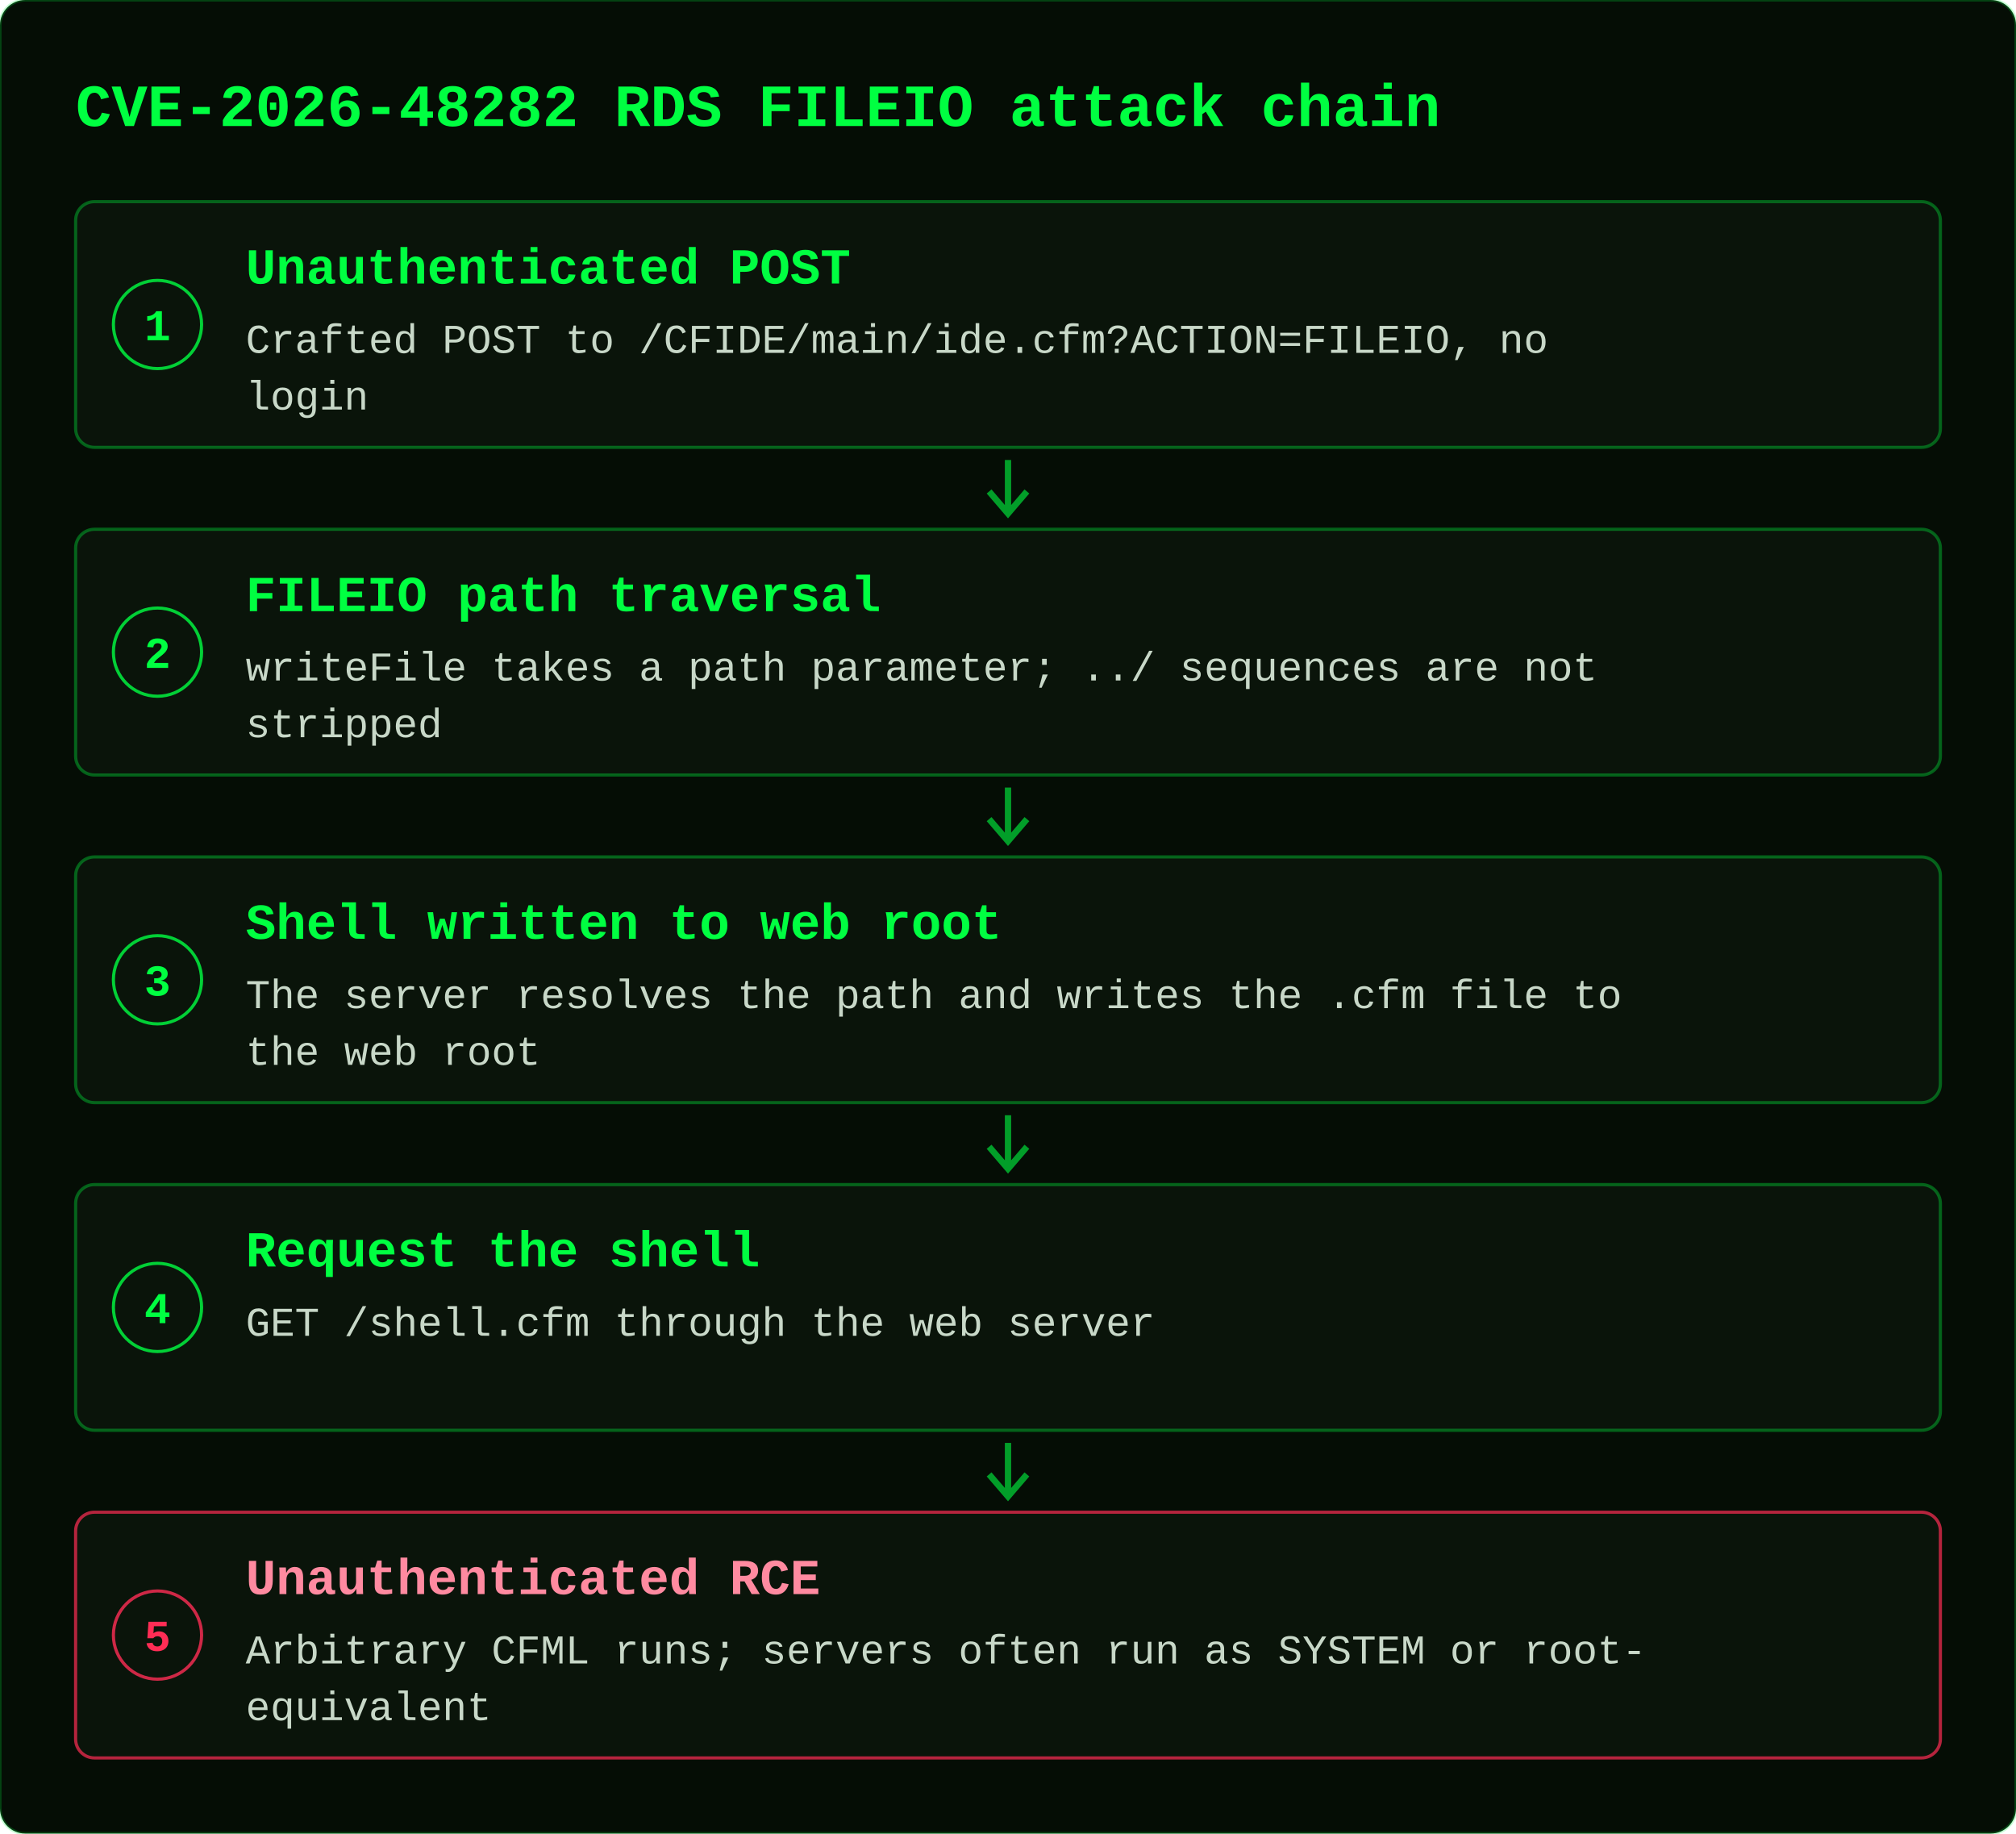
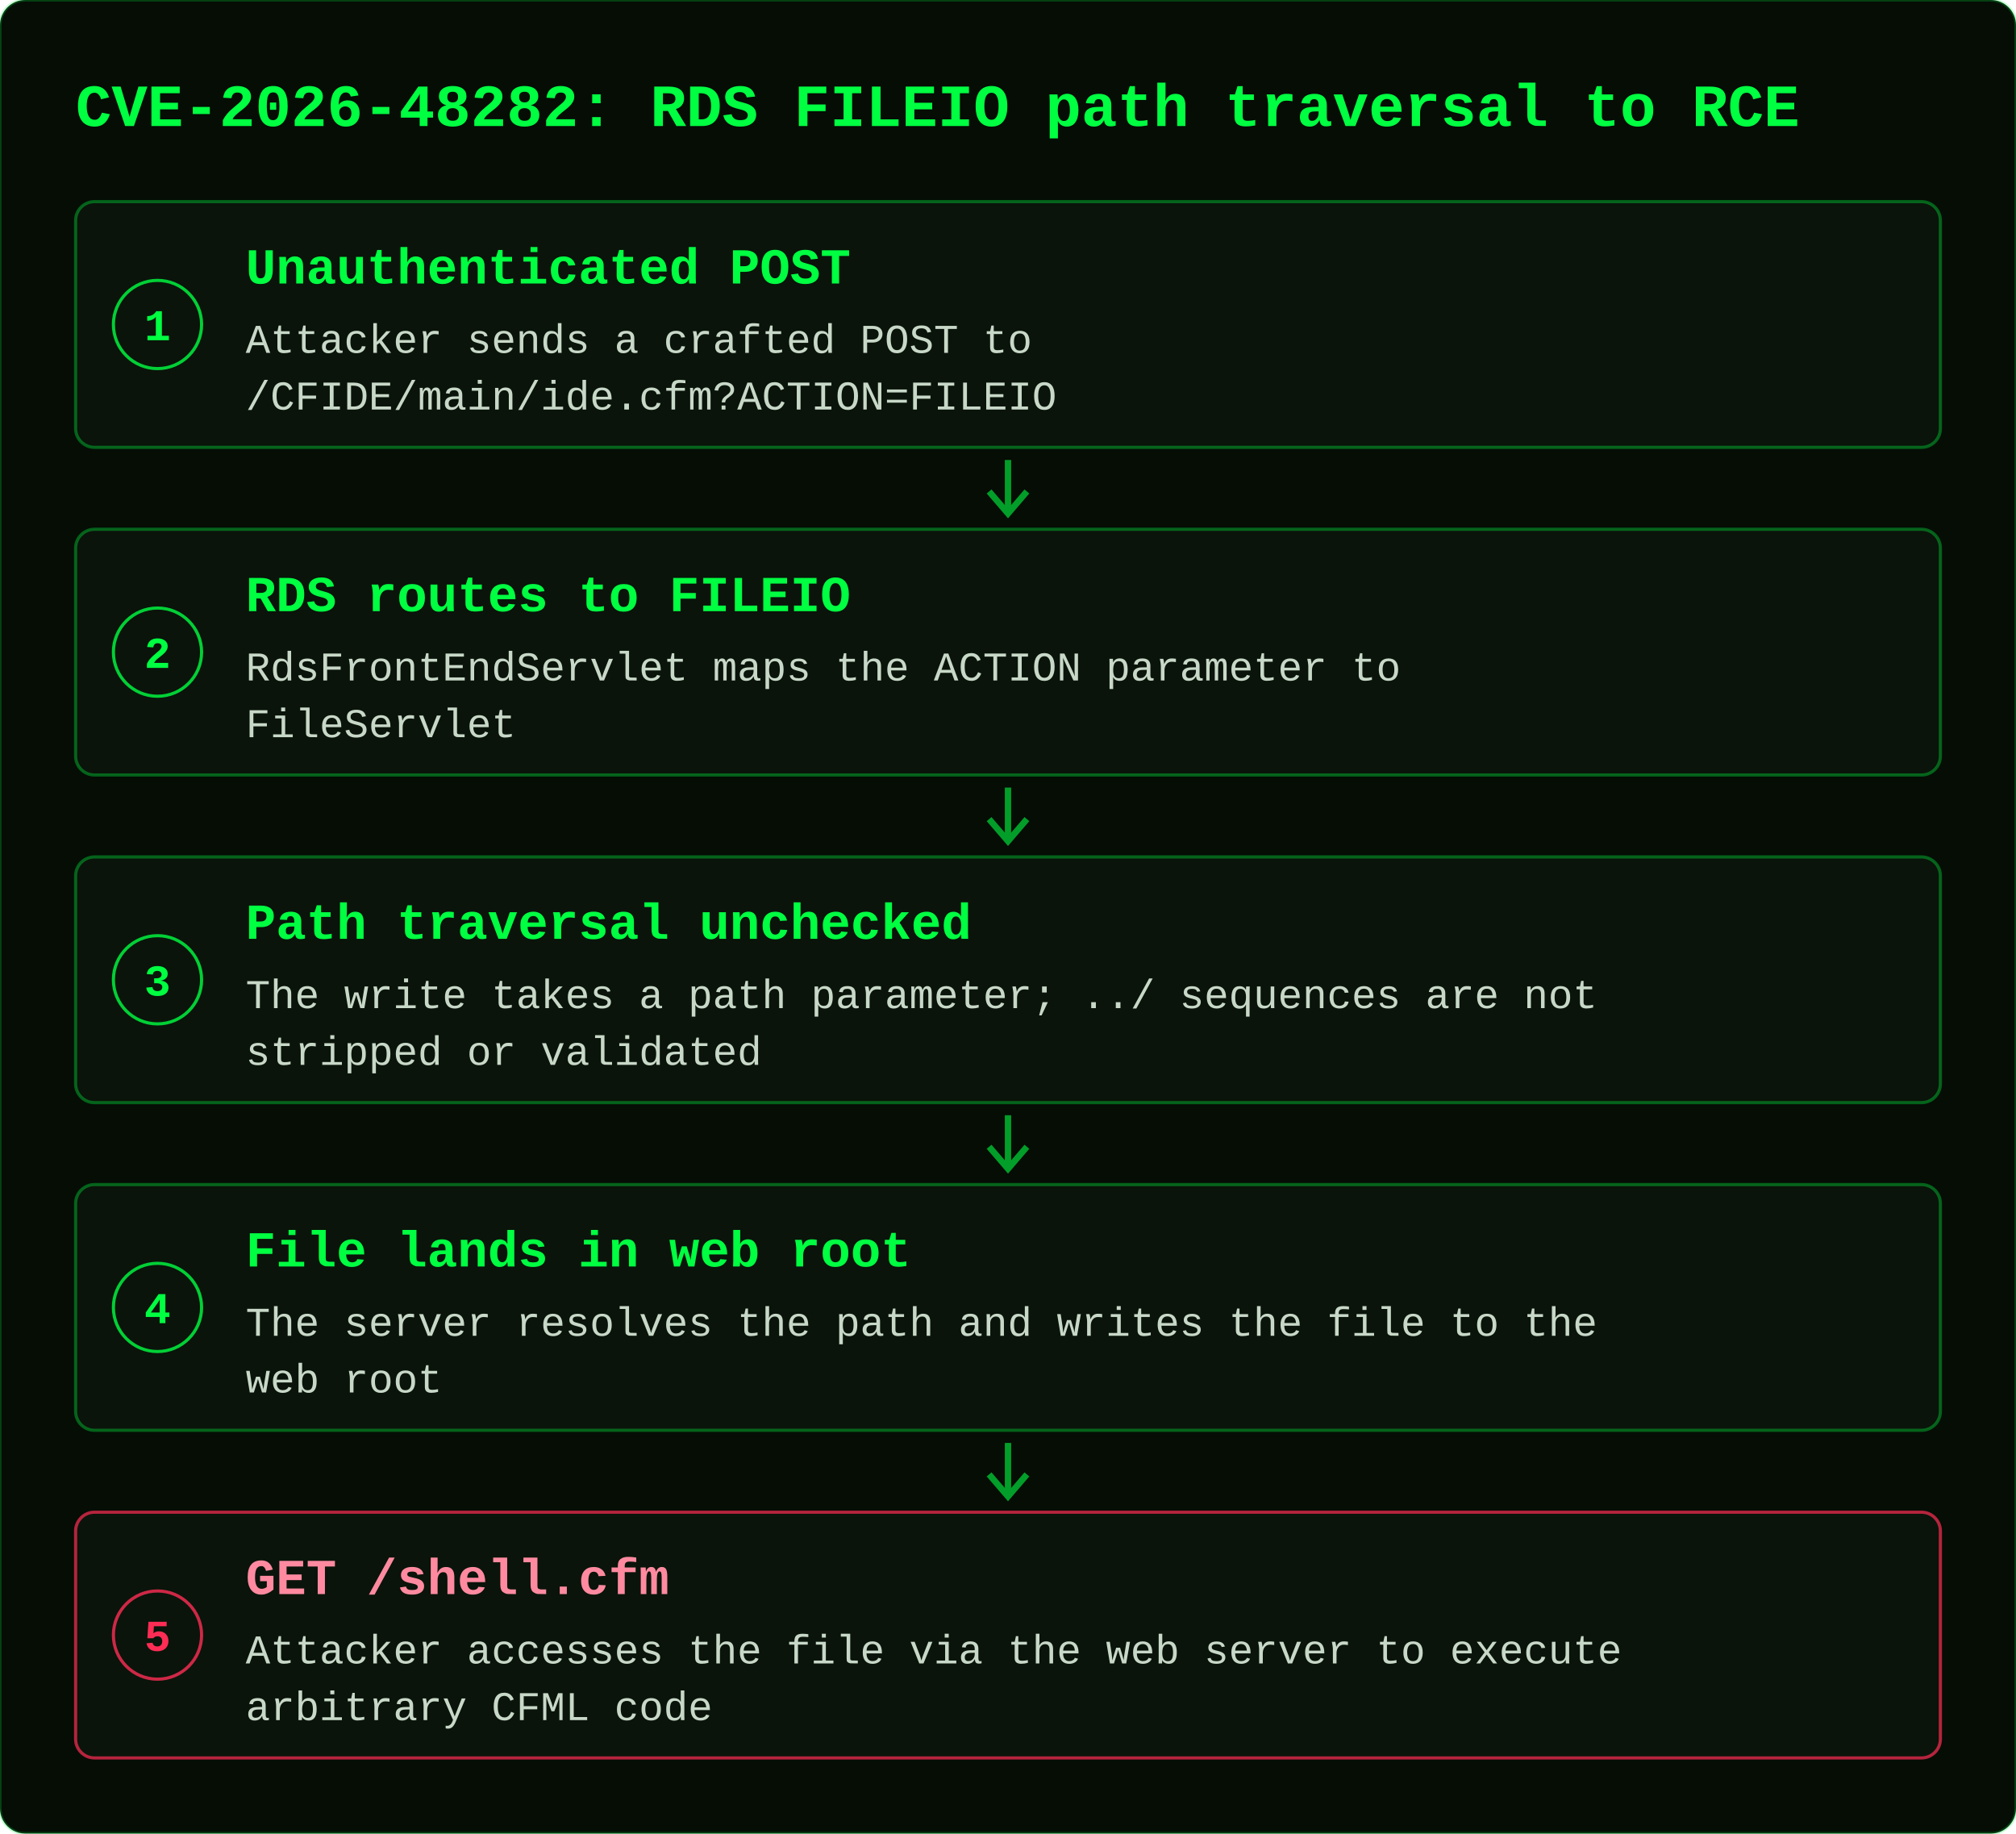
- <svg xmlns="http://www.w3.org/2000/svg" width="640" height="582" viewBox="0 0 640 582" role="img" aria-label="Diagram of the CVE-2026-48282 attack chain, from an unauthenticated RDS FILEIO request to a .cfm shell and remote code execution.">
+ <svg xmlns="http://www.w3.org/2000/svg" width="640" height="582" viewBox="0 0 640 582" role="img" aria-label="Five-step diagram of CVE-2026-48282, from an unauthenticated RDS FILEIO request to a .cfm file in the web root and remote code execution.">
  <rect width="640" height="582" rx="8" fill="#050d05" stroke="#00ff41" stroke-opacity="0.22" />
  <g font-family="JetBrains Mono, Fira Code, Courier New, monospace">
-     <text x="24" y="40" fill="#00ff41" font-size="19" font-weight="700">CVE-2026-48282 RDS FILEIO attack chain</text>
+     <text x="24" y="40" fill="#00ff41" font-size="19" font-weight="700">CVE-2026-48282: RDS FILEIO path traversal to RCE</text>
    <rect x="24" y="64" width="592" height="78" rx="6" fill="#0a140a" stroke="#00ff41" stroke-opacity="0.35" />
    <circle cx="50" cy="103.0" r="14" fill="none" stroke="#00ff41" stroke-opacity="0.8" />
    <text x="50" y="108.0" fill="#00ff41" font-size="14" font-weight="700" text-anchor="middle">1</text>
    <text x="78" y="90" fill="#00ff41" font-size="16" font-weight="700">Unauthenticated POST</text>
-     <text x="78" y="112" fill="#c8d8c8" font-size="13">Crafted POST to /CFIDE/main/ide.cfm?ACTION=FILEIO, no</text>
-     <text x="78" y="130" fill="#c8d8c8" font-size="13">login</text>
+     <text x="78" y="112" fill="#c8d8c8" font-size="13">Attacker sends a crafted POST to</text>
+     <text x="78" y="130" fill="#c8d8c8" font-size="13">/CFIDE/main/ide.cfm?ACTION=FILEIO</text>
    <path d="M320.0 146 V162 M314.0 156 L320.0 163 L326.0 156" stroke="#00ff41" stroke-opacity="0.6" stroke-width="2" fill="none" />
    <rect x="24" y="168" width="592" height="78" rx="6" fill="#0a140a" stroke="#00ff41" stroke-opacity="0.35" />
    <circle cx="50" cy="207.0" r="14" fill="none" stroke="#00ff41" stroke-opacity="0.8" />
    <text x="50" y="212.0" fill="#00ff41" font-size="14" font-weight="700" text-anchor="middle">2</text>
-     <text x="78" y="194" fill="#00ff41" font-size="16" font-weight="700">FILEIO path traversal</text>
-     <text x="78" y="216" fill="#c8d8c8" font-size="13">writeFile takes a path parameter; ../ sequences are not</text>
-     <text x="78" y="234" fill="#c8d8c8" font-size="13">stripped</text>
+     <text x="78" y="194" fill="#00ff41" font-size="16" font-weight="700">RDS routes to FILEIO</text>
+     <text x="78" y="216" fill="#c8d8c8" font-size="13">RdsFrontEndServlet maps the ACTION parameter to</text>
+     <text x="78" y="234" fill="#c8d8c8" font-size="13">FileServlet</text>
    <path d="M320.0 250 V266 M314.0 260 L320.0 267 L326.0 260" stroke="#00ff41" stroke-opacity="0.6" stroke-width="2" fill="none" />
    <rect x="24" y="272" width="592" height="78" rx="6" fill="#0a140a" stroke="#00ff41" stroke-opacity="0.35" />
    <circle cx="50" cy="311.0" r="14" fill="none" stroke="#00ff41" stroke-opacity="0.8" />
    <text x="50" y="316.0" fill="#00ff41" font-size="14" font-weight="700" text-anchor="middle">3</text>
-     <text x="78" y="298" fill="#00ff41" font-size="16" font-weight="700">Shell written to web root</text>
-     <text x="78" y="320" fill="#c8d8c8" font-size="13">The server resolves the path and writes the .cfm file to</text>
-     <text x="78" y="338" fill="#c8d8c8" font-size="13">the web root</text>
+     <text x="78" y="298" fill="#00ff41" font-size="16" font-weight="700">Path traversal unchecked</text>
+     <text x="78" y="320" fill="#c8d8c8" font-size="13">The write takes a path parameter; ../ sequences are not</text>
+     <text x="78" y="338" fill="#c8d8c8" font-size="13">stripped or validated</text>
    <path d="M320.0 354 V370 M314.0 364 L320.0 371 L326.0 364" stroke="#00ff41" stroke-opacity="0.6" stroke-width="2" fill="none" />
    <rect x="24" y="376" width="592" height="78" rx="6" fill="#0a140a" stroke="#00ff41" stroke-opacity="0.35" />
    <circle cx="50" cy="415.0" r="14" fill="none" stroke="#00ff41" stroke-opacity="0.8" />
    <text x="50" y="420.0" fill="#00ff41" font-size="14" font-weight="700" text-anchor="middle">4</text>
-     <text x="78" y="402" fill="#00ff41" font-size="16" font-weight="700">Request the shell</text>
-     <text x="78" y="424" fill="#c8d8c8" font-size="13">GET /shell.cfm through the web server</text>
+     <text x="78" y="402" fill="#00ff41" font-size="16" font-weight="700">File lands in web root</text>
+     <text x="78" y="424" fill="#c8d8c8" font-size="13">The server resolves the path and writes the file to the</text>
+     <text x="78" y="442" fill="#c8d8c8" font-size="13">web root</text>
    <path d="M320.0 458 V474 M314.0 468 L320.0 475 L326.0 468" stroke="#00ff41" stroke-opacity="0.6" stroke-width="2" fill="none" />
    <rect x="24" y="480" width="592" height="78" rx="6" fill="#0a140a" stroke="#ff2d55" stroke-opacity="0.7" />
    <circle cx="50" cy="519.0" r="14" fill="none" stroke="#ff2d55" stroke-opacity="0.8" />
    <text x="50" y="524.0" fill="#ff2d55" font-size="14" font-weight="700" text-anchor="middle">5</text>
-     <text x="78" y="506" fill="#ff8aa0" font-size="16" font-weight="700">Unauthenticated RCE</text>
-     <text x="78" y="528" fill="#c8d8c8" font-size="13">Arbitrary CFML runs; servers often run as SYSTEM or root-</text>
-     <text x="78" y="546" fill="#c8d8c8" font-size="13">equivalent</text>
+     <text x="78" y="506" fill="#ff8aa0" font-size="16" font-weight="700">GET /shell.cfm</text>
+     <text x="78" y="528" fill="#c8d8c8" font-size="13">Attacker accesses the file via the web server to execute</text>
+     <text x="78" y="546" fill="#c8d8c8" font-size="13">arbitrary CFML code</text>
  </g>
</svg>
